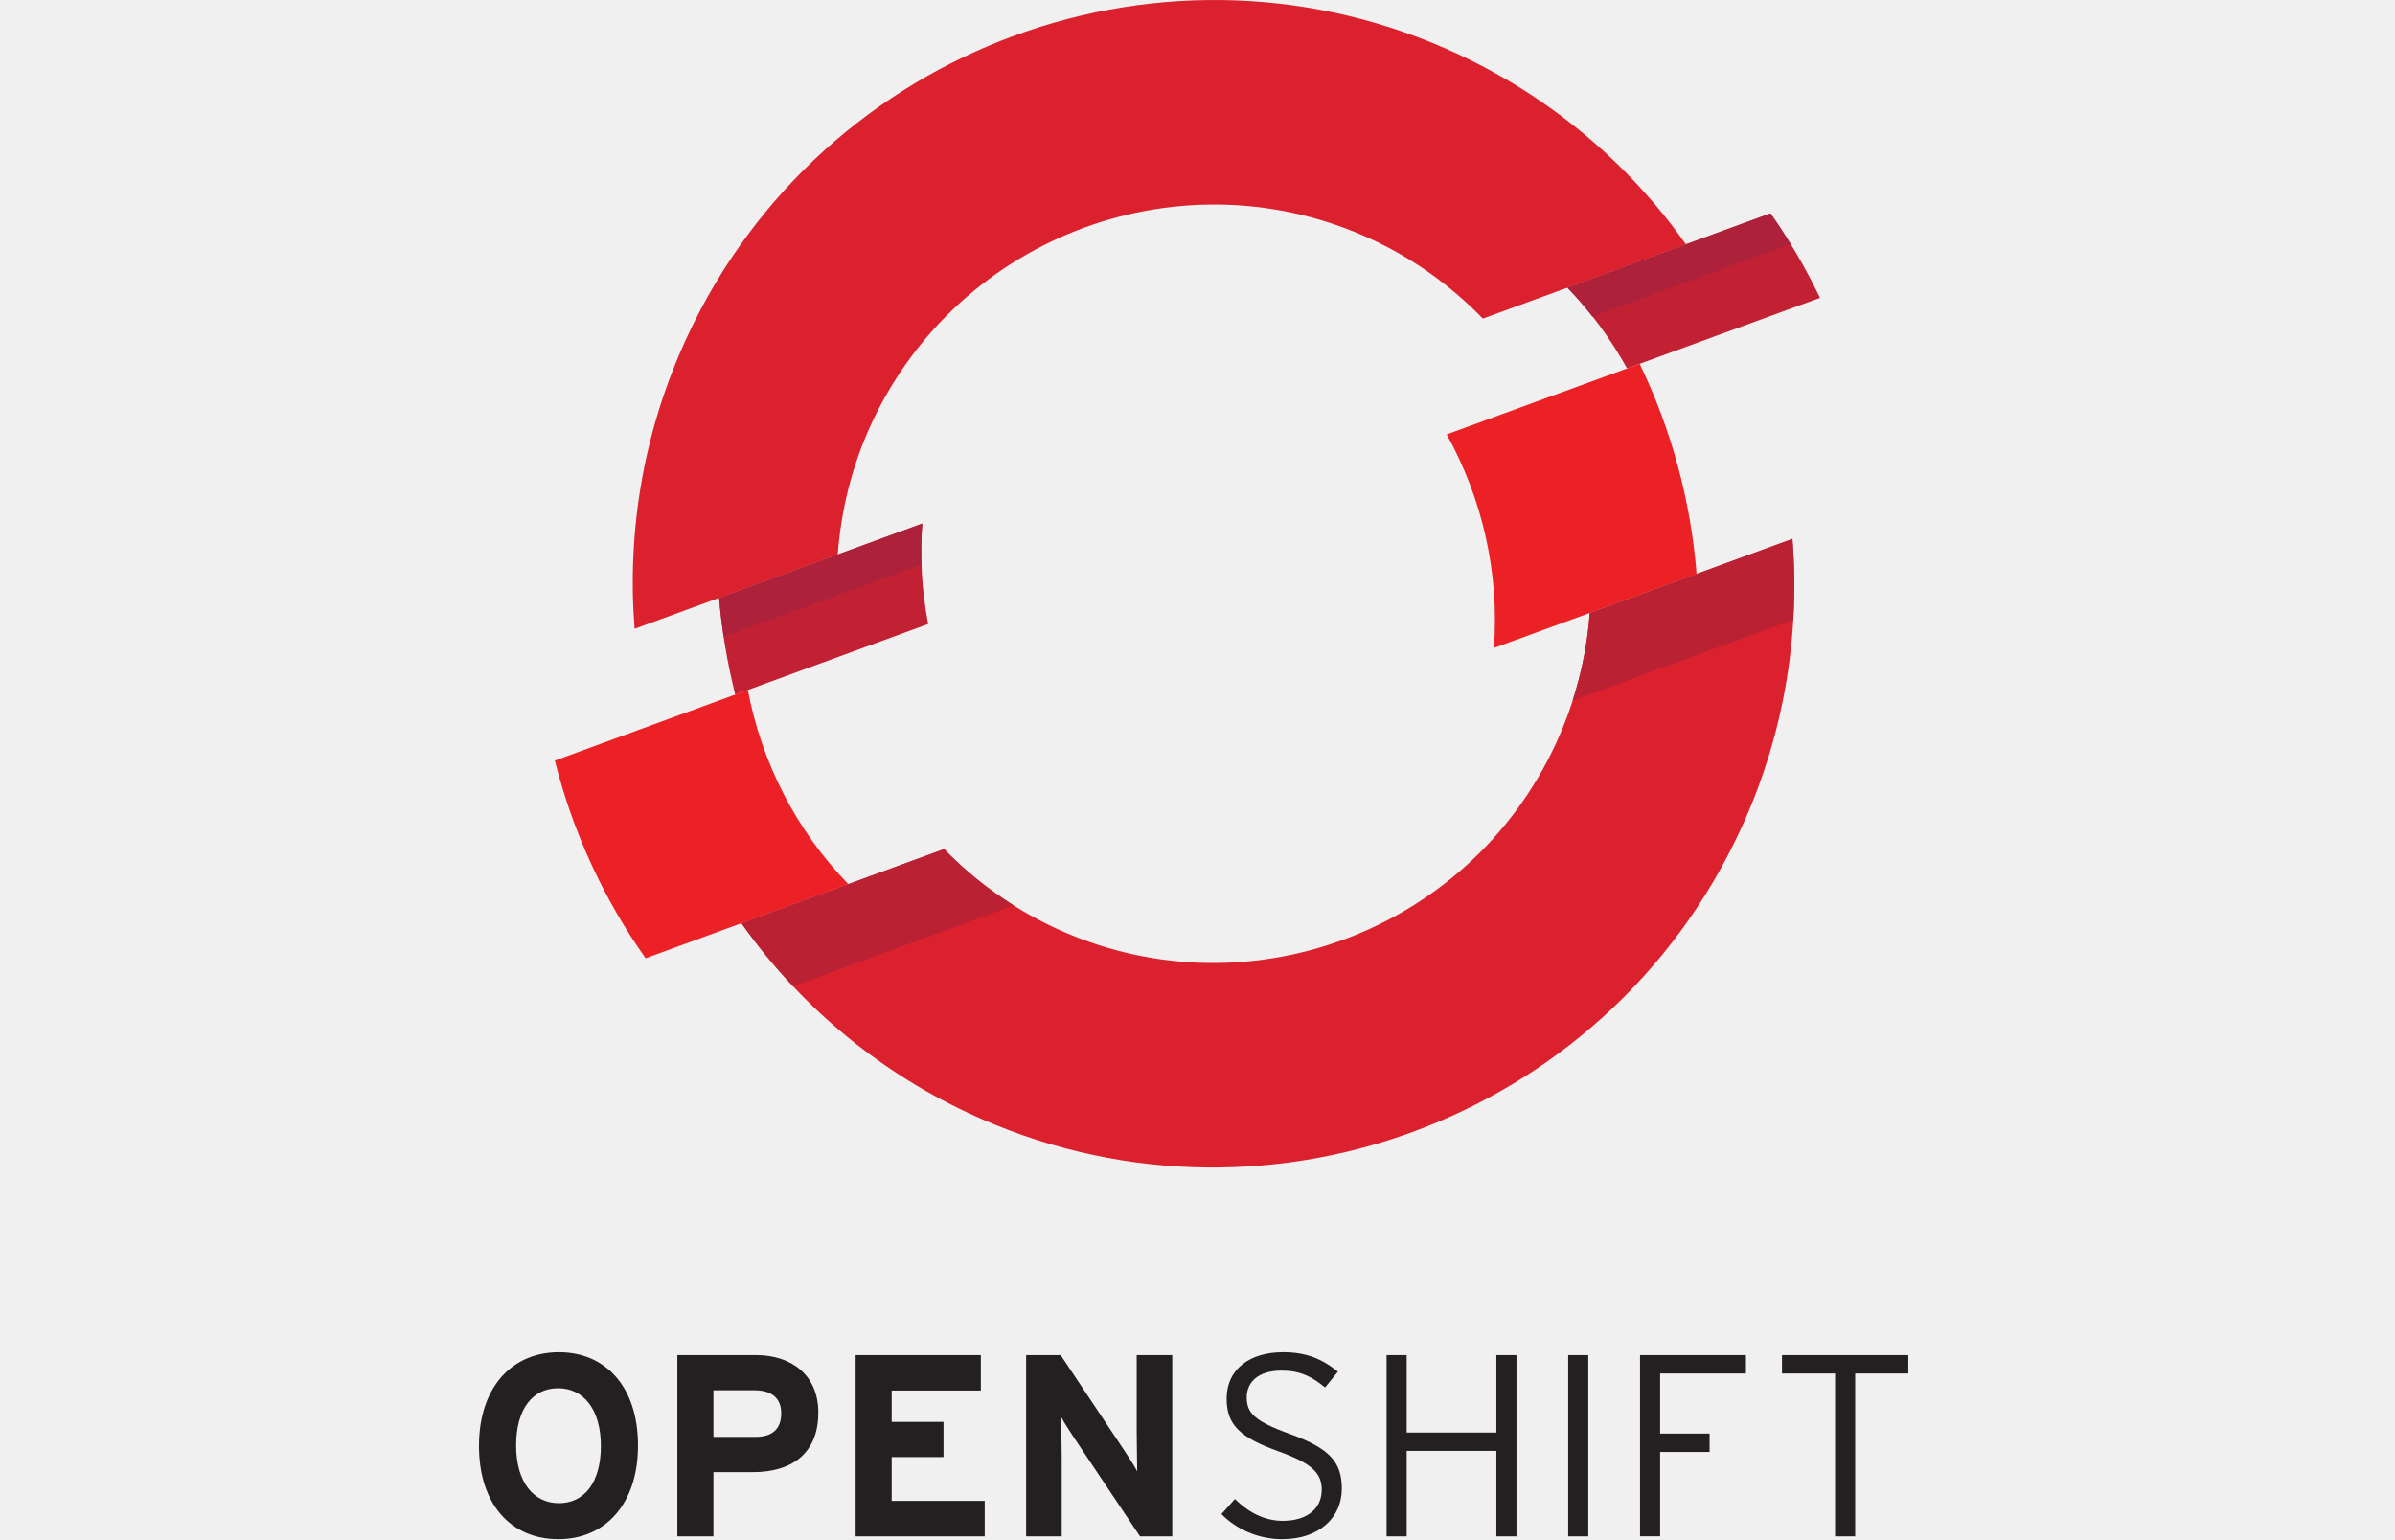
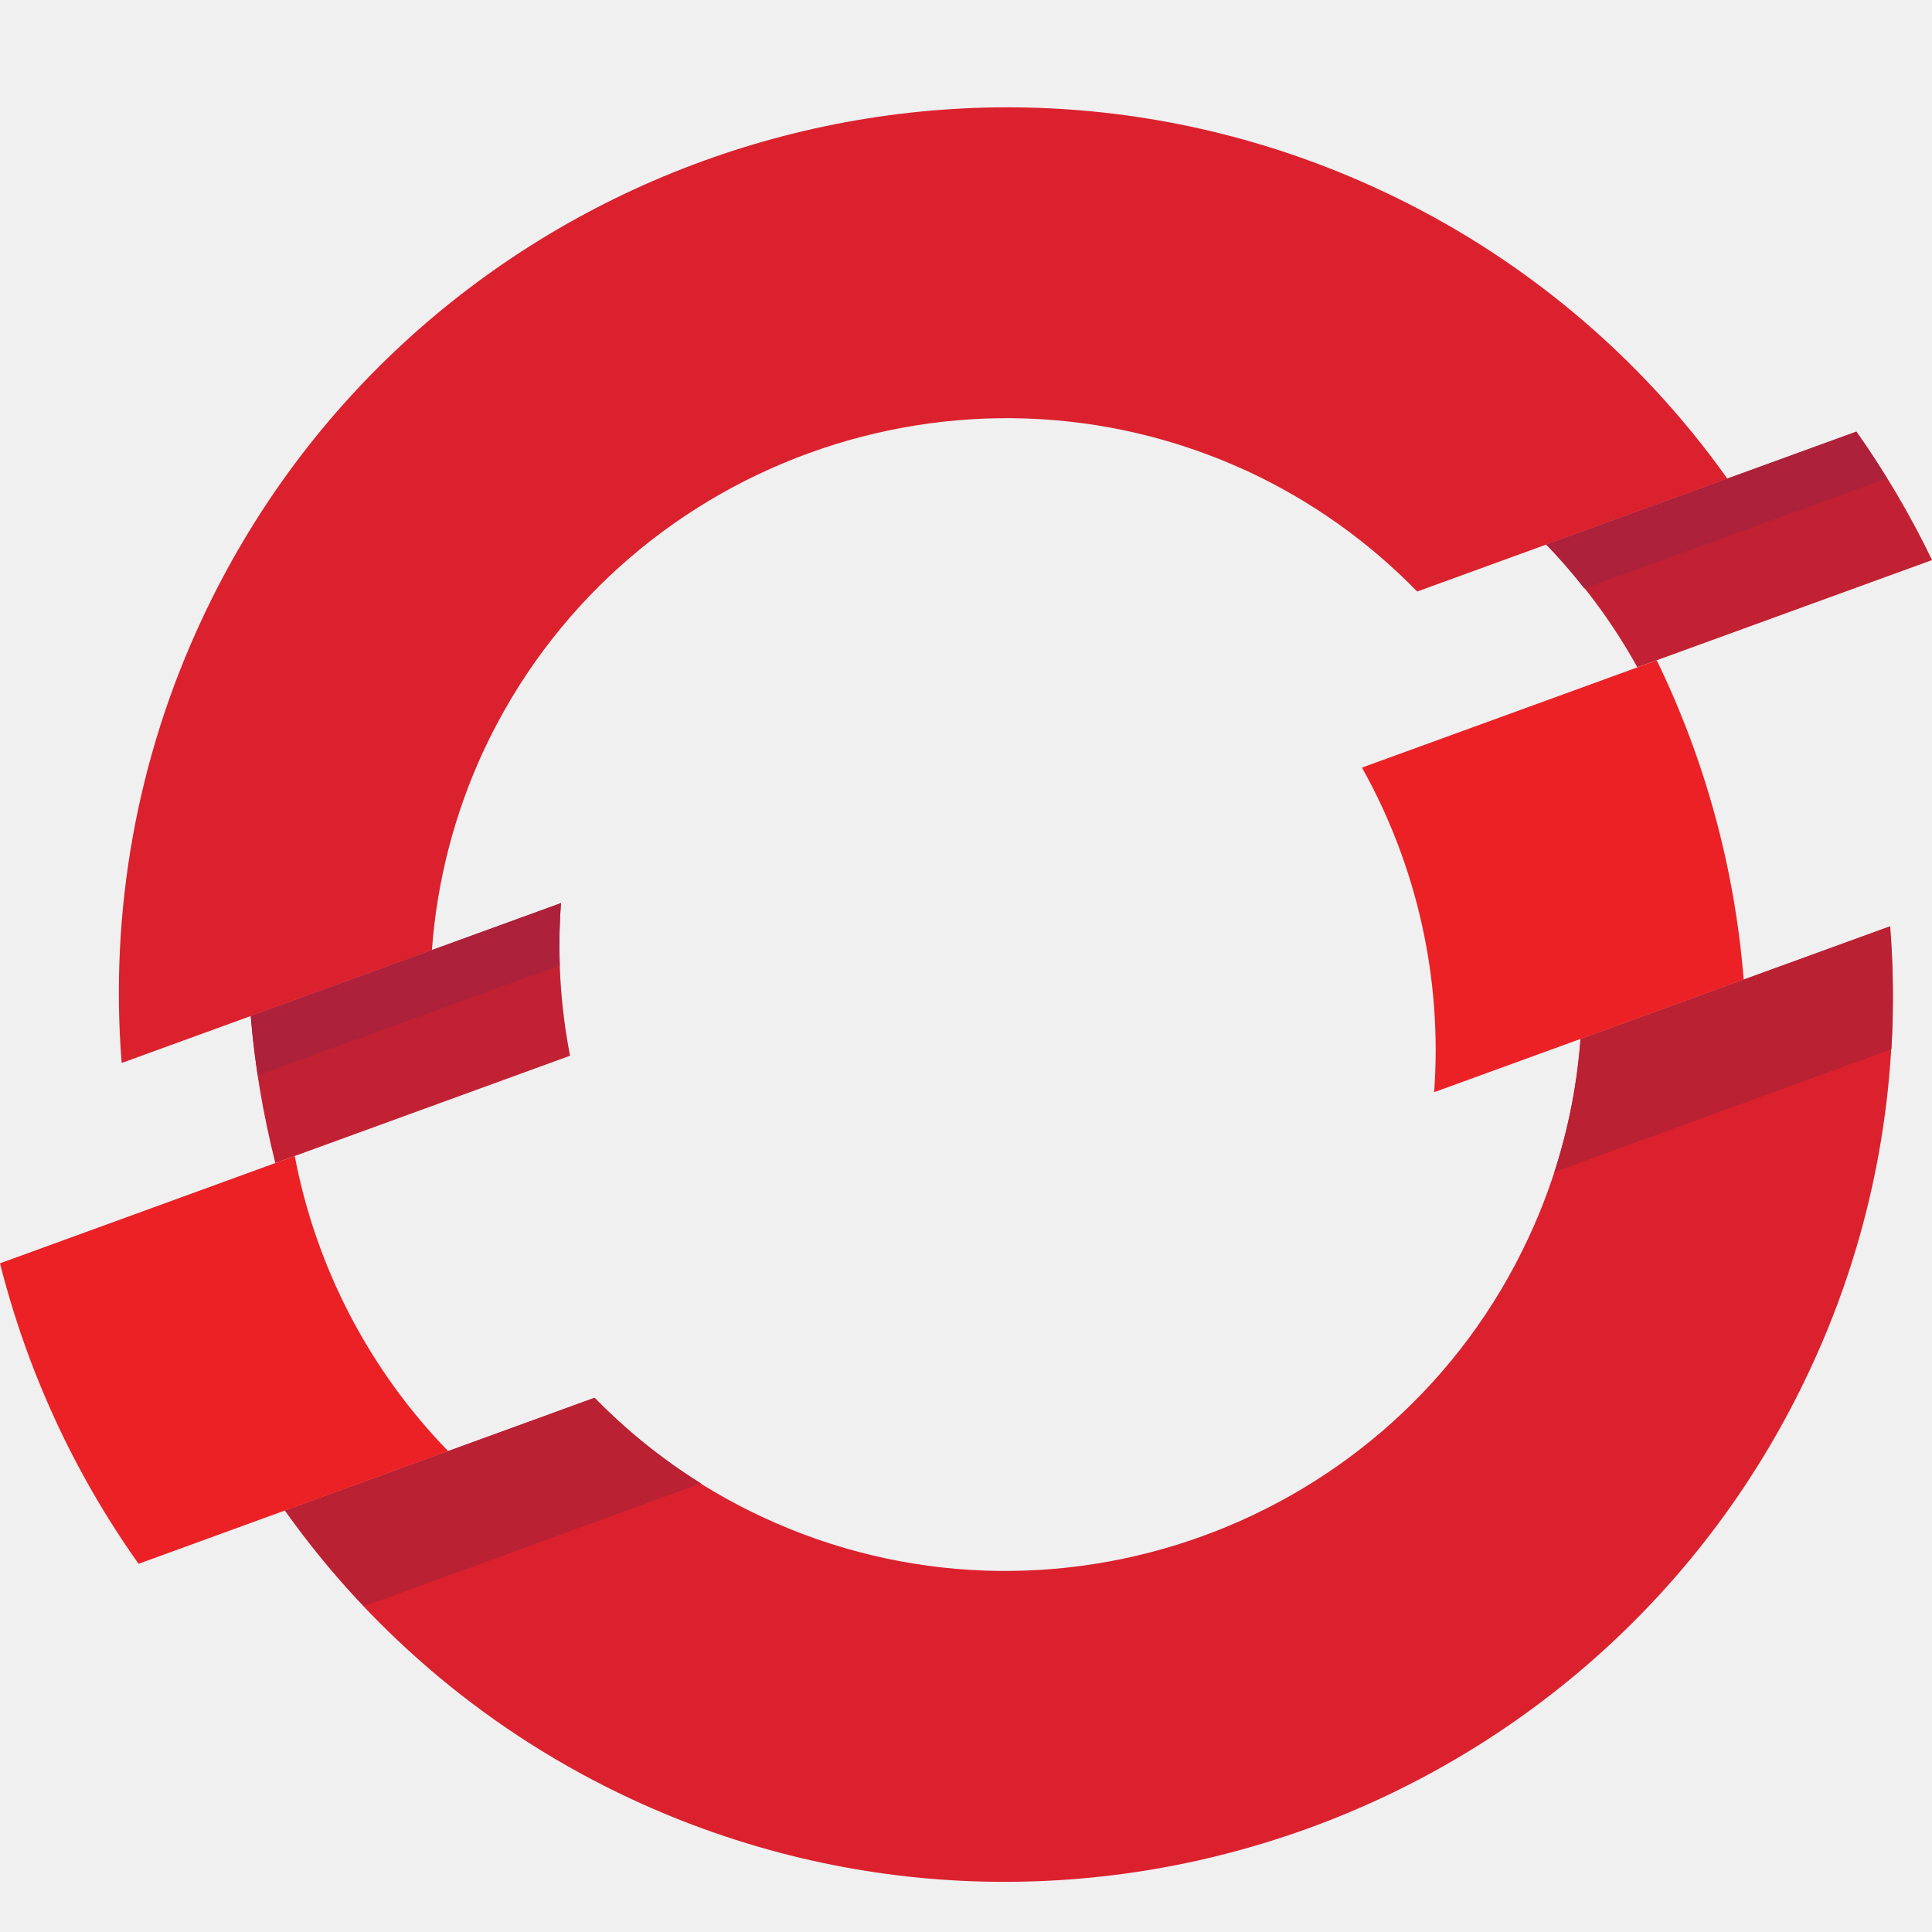
- <svg xmlns="http://www.w3.org/2000/svg" width="140" height="90" viewBox="0 0 140 90" fill="none">
-   <path d="M106.39 17.417C105.562 15.698 104.605 14.04 103.493 12.476L91.621 16.819C93.002 18.239 94.162 19.836 95.111 21.543L106.39 17.417V17.417ZM53.911 30.615L42.035 34.958C42.187 36.872 42.516 38.763 42.977 40.615L54.258 36.487C53.891 34.569 53.761 32.593 53.911 30.615Z" fill="#C22133" />
-   <path d="M80.266 14.036C82.736 15.195 84.876 16.775 86.681 18.628L98.553 14.285C95.264 9.646 90.784 5.77 85.296 3.197C68.323 -4.758 48.074 2.648 40.161 19.707C37.599 25.226 36.647 31.089 37.095 36.767L48.969 32.424C49.166 29.838 49.793 27.246 50.944 24.761C56.087 13.678 69.24 8.869 80.266 14.036Z" fill="#DB212E" />
-   <path d="M92.929 35.843C92.739 38.428 92.091 41.02 90.936 43.506C85.795 54.591 72.64 59.4 61.616 54.233C59.142 53.072 56.986 51.505 55.188 49.649L43.34 53.982C46.621 58.621 51.095 62.499 56.587 65.074C73.56 73.027 93.805 65.621 101.72 48.561C104.284 43.045 105.229 37.182 104.778 31.51L92.929 35.843V35.843Z" fill="#DB212E" />
-   <path d="M95.847 21.274L84.566 25.4C86.662 29.174 87.652 33.519 87.327 37.889L99.175 33.557C98.835 29.283 97.703 25.111 95.847 21.274V21.274ZM43.715 40.343L32.434 44.473C33.469 48.607 35.267 52.535 37.739 56.032L49.586 51.696C46.544 48.558 44.522 44.586 43.715 40.343Z" fill="#EB2126" />
-   <path d="M104.671 14.273C104.297 13.663 103.908 13.062 103.494 12.477L91.622 16.819C92.145 17.357 92.625 17.927 93.084 18.512L104.671 14.273ZM53.866 33.011C53.837 32.216 53.849 31.417 53.911 30.616L42.035 34.959C42.097 35.723 42.192 36.482 42.306 37.24L53.865 33.011H53.866Z" fill="#AD213B" />
-   <path d="M104.776 31.509L92.927 35.843C92.803 37.557 92.47 39.276 91.926 40.965L104.823 36.239C104.915 34.655 104.9 33.075 104.776 31.509ZM43.34 53.984C44.252 55.275 45.263 56.507 46.359 57.669L59.258 52.941C57.751 51.993 56.388 50.887 55.187 49.648L43.34 53.984Z" fill="#BA2133" />
-   <path d="M104.167 79.236V80.311H107.27V89.834H108.444V80.311H111.549V79.236H104.167ZM97.043 80.31V83.823H99.934V84.898H97.043V89.832H95.868V79.237H102.059V80.31H97.043ZM91.668 79.237H92.843V89.835H91.668V79.237ZM87.47 89.834V84.837H82.228V89.834H81.053V79.236H82.228V83.763H87.47V79.236H88.645V89.834H87.47ZM74.941 90C73.51 90 72.229 89.379 71.401 88.532L72.186 87.653C72.983 88.425 73.902 88.927 74.987 88.927C76.387 88.927 77.262 88.229 77.262 87.109C77.262 86.124 76.674 85.565 74.746 84.867C72.471 84.05 71.703 83.309 71.703 81.78C71.703 80.083 73.028 79.068 75.001 79.068C76.418 79.068 77.321 79.493 78.21 80.205L77.457 81.128C76.689 80.492 75.98 80.143 74.927 80.143C73.48 80.143 72.878 80.87 72.878 81.703C72.878 82.582 73.27 83.08 75.379 83.839C77.713 84.686 78.436 85.474 78.436 87.049C78.436 88.714 77.141 90 74.941 90V90ZM66.641 89.834L62.771 84.05C62.514 83.656 62.167 83.126 62.032 82.854C62.032 83.248 62.062 84.579 62.062 85.169V89.834H59.983V79.236H62.001L65.738 84.837C65.995 85.231 66.34 85.761 66.475 86.034C66.475 85.64 66.446 84.308 66.446 83.716V79.236H68.524V89.834H66.641H66.641ZM50.016 89.834V79.236H57.336V81.31H52.124V83.142H55.153V85.2H52.124V87.759H57.562V89.834H50.016V89.834ZM44.024 86.079H41.704V89.834H39.595V79.236H44.205C46.192 79.236 47.835 80.342 47.835 82.596C47.835 85.05 46.209 86.079 44.024 86.079ZM44.131 81.295H41.704V84.02H44.16C45.139 84.02 45.667 83.564 45.667 82.641C45.667 81.719 45.063 81.295 44.131 81.295ZM32.64 90C29.883 90 28 87.971 28 84.549C28 81.128 29.914 79.068 32.671 79.068C35.412 79.068 37.295 81.099 37.295 84.52C37.295 87.942 35.382 90 32.64 90V90ZM32.626 81.173C31.15 81.173 30.17 82.37 30.17 84.52C30.17 86.671 31.195 87.895 32.671 87.895C34.147 87.895 35.125 86.7 35.125 84.549C35.125 82.399 34.102 81.173 32.626 81.173" fill="#241F21" />
+ <svg xmlns="http://www.w3.org/2000/svg" width="36" height="36" viewBox="0 0 36 36" fill="none">
+   <g clip-path="url(#clip0_14063_23174)">
+     <path d="M36.001 10.436C35.599 9.6 35.127 8.799 34.59 8.043L28.811 10.146C29.476 10.83 30.047 11.6 30.51 12.434L36.001 10.436ZM10.453 16.828L4.672 18.931C4.745 19.859 4.906 20.775 5.13 21.672L10.622 19.672C10.44 18.736 10.383 17.78 10.453 16.828Z" fill="#C22133" />
+     <path d="M23.284 8.798C24.45 9.345 25.508 10.099 26.407 11.022L32.187 8.919C30.537 6.6 28.313 4.749 25.733 3.548C17.47 -0.305 7.612 3.283 3.76 11.544C2.554 14.123 2.04 16.97 2.267 19.807L8.048 17.704C8.142 16.419 8.468 15.162 9.009 13.993C11.513 8.625 17.916 6.295 23.284 8.798ZM29.449 19.359C29.354 20.645 29.025 21.903 28.478 23.071C25.975 28.44 19.571 30.769 14.205 28.267C13.036 27.723 11.975 26.971 11.075 26.047L5.308 28.146C6.954 30.466 9.176 32.317 11.755 33.518C20.019 37.37 29.875 33.782 33.727 25.519C34.933 22.943 35.445 20.096 35.215 17.261L29.449 19.359Z" fill="#DB212E" />
+     <path d="M30.871 12.304L25.378 14.303C26.409 16.143 26.877 18.247 26.723 20.351L32.491 18.253C32.326 16.186 31.776 14.169 30.871 12.304ZM5.492 21.54L0 23.54C0.507 25.55 1.382 27.449 2.582 29.139L8.35 27.039C6.88 25.525 5.886 23.613 5.492 21.54Z" fill="#EB2126" />
+     <path d="M35.163 8.913C34.981 8.617 34.793 8.326 34.591 8.043L28.811 10.147C29.066 10.407 29.299 10.683 29.522 10.966L35.164 8.913H35.163ZM10.43 17.989C10.416 17.602 10.423 17.215 10.453 16.828L4.672 18.931C4.702 19.302 4.748 19.67 4.803 20.037L10.43 17.989Z" fill="#AD213B" />
+     <path d="M35.221 17.261L29.453 19.359C29.39 20.202 29.226 21.034 28.965 21.838L35.244 19.55C35.289 18.783 35.281 18.019 35.221 17.261ZM5.312 28.146C5.76 28.774 6.252 29.371 6.783 29.93L13.062 27.641C12.34 27.19 11.675 26.654 11.08 26.045L5.312 28.146Z" fill="#BA2133" />
+   </g>
+   <defs>
+     <clipPath id="clip0_14063_23174">
+       <rect width="36" height="36" fill="white" />
+     </clipPath>
+   </defs>
</svg>
